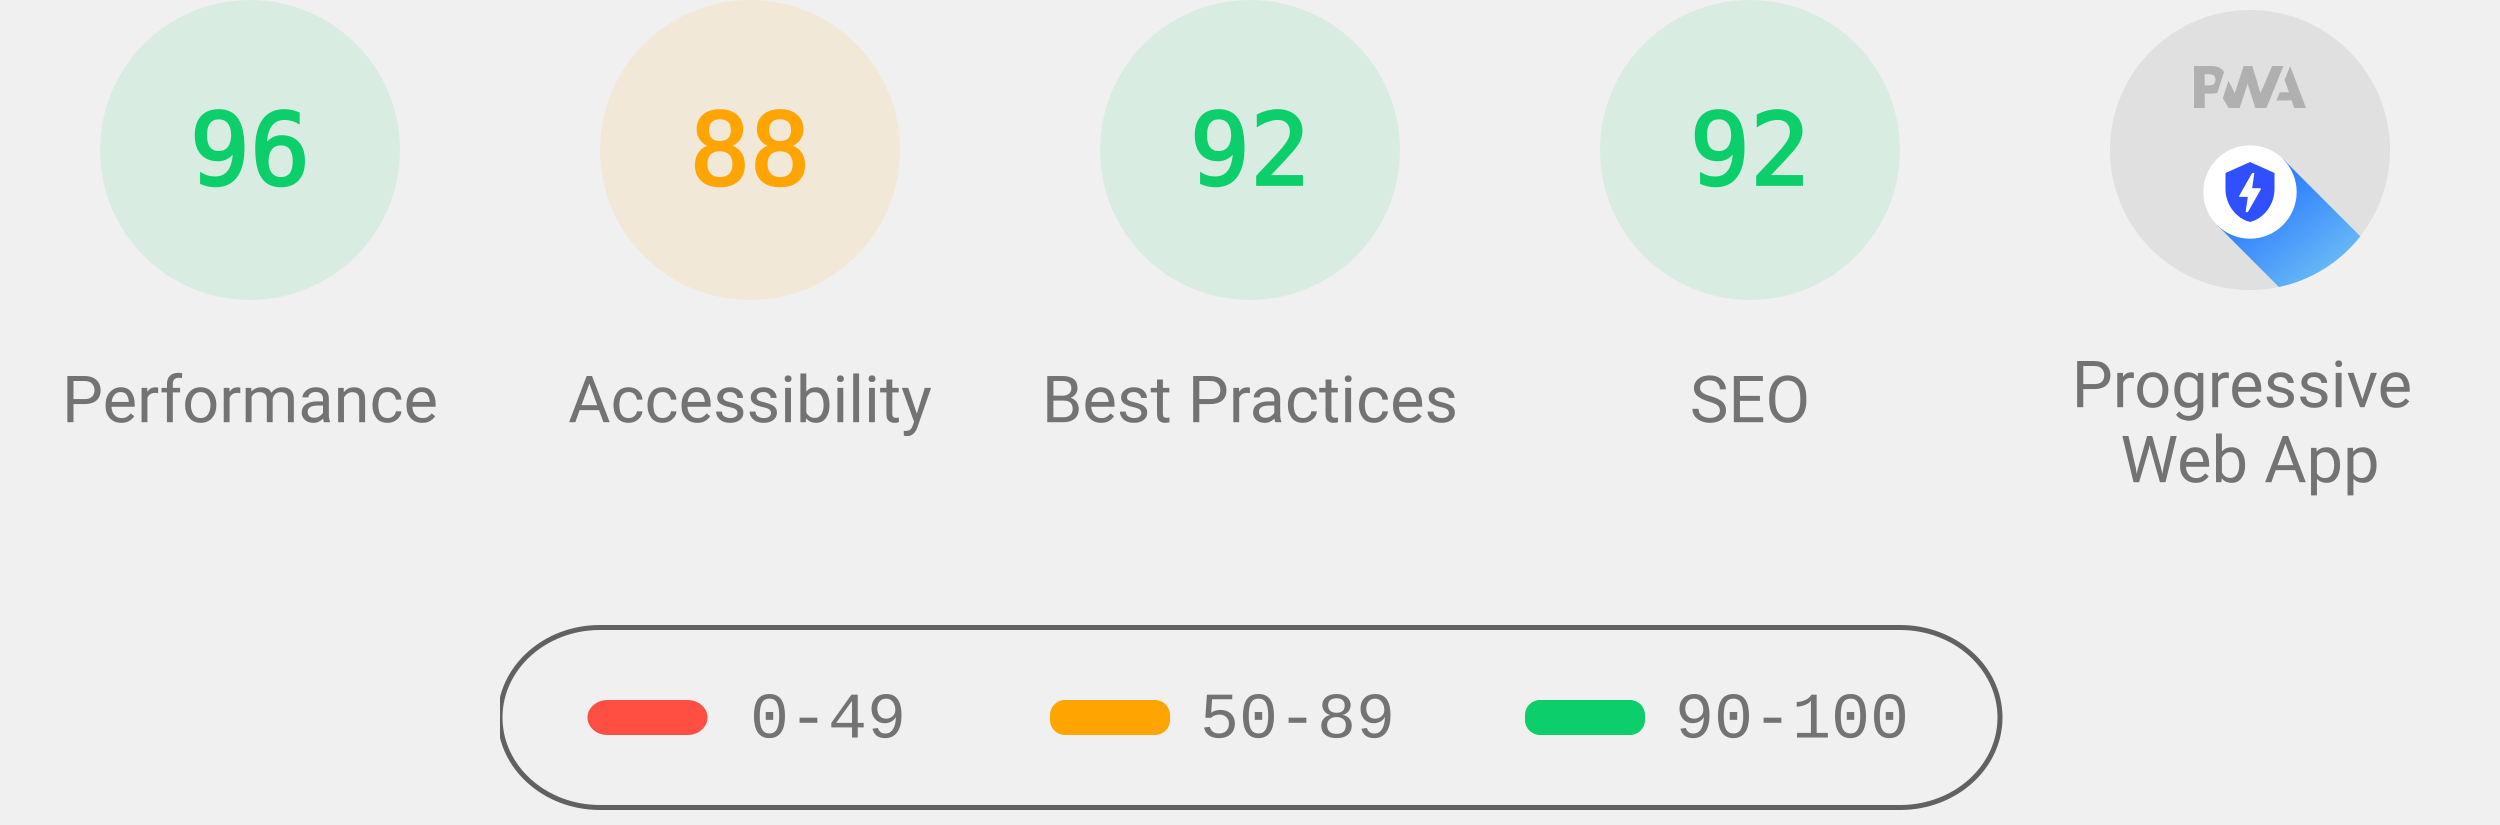
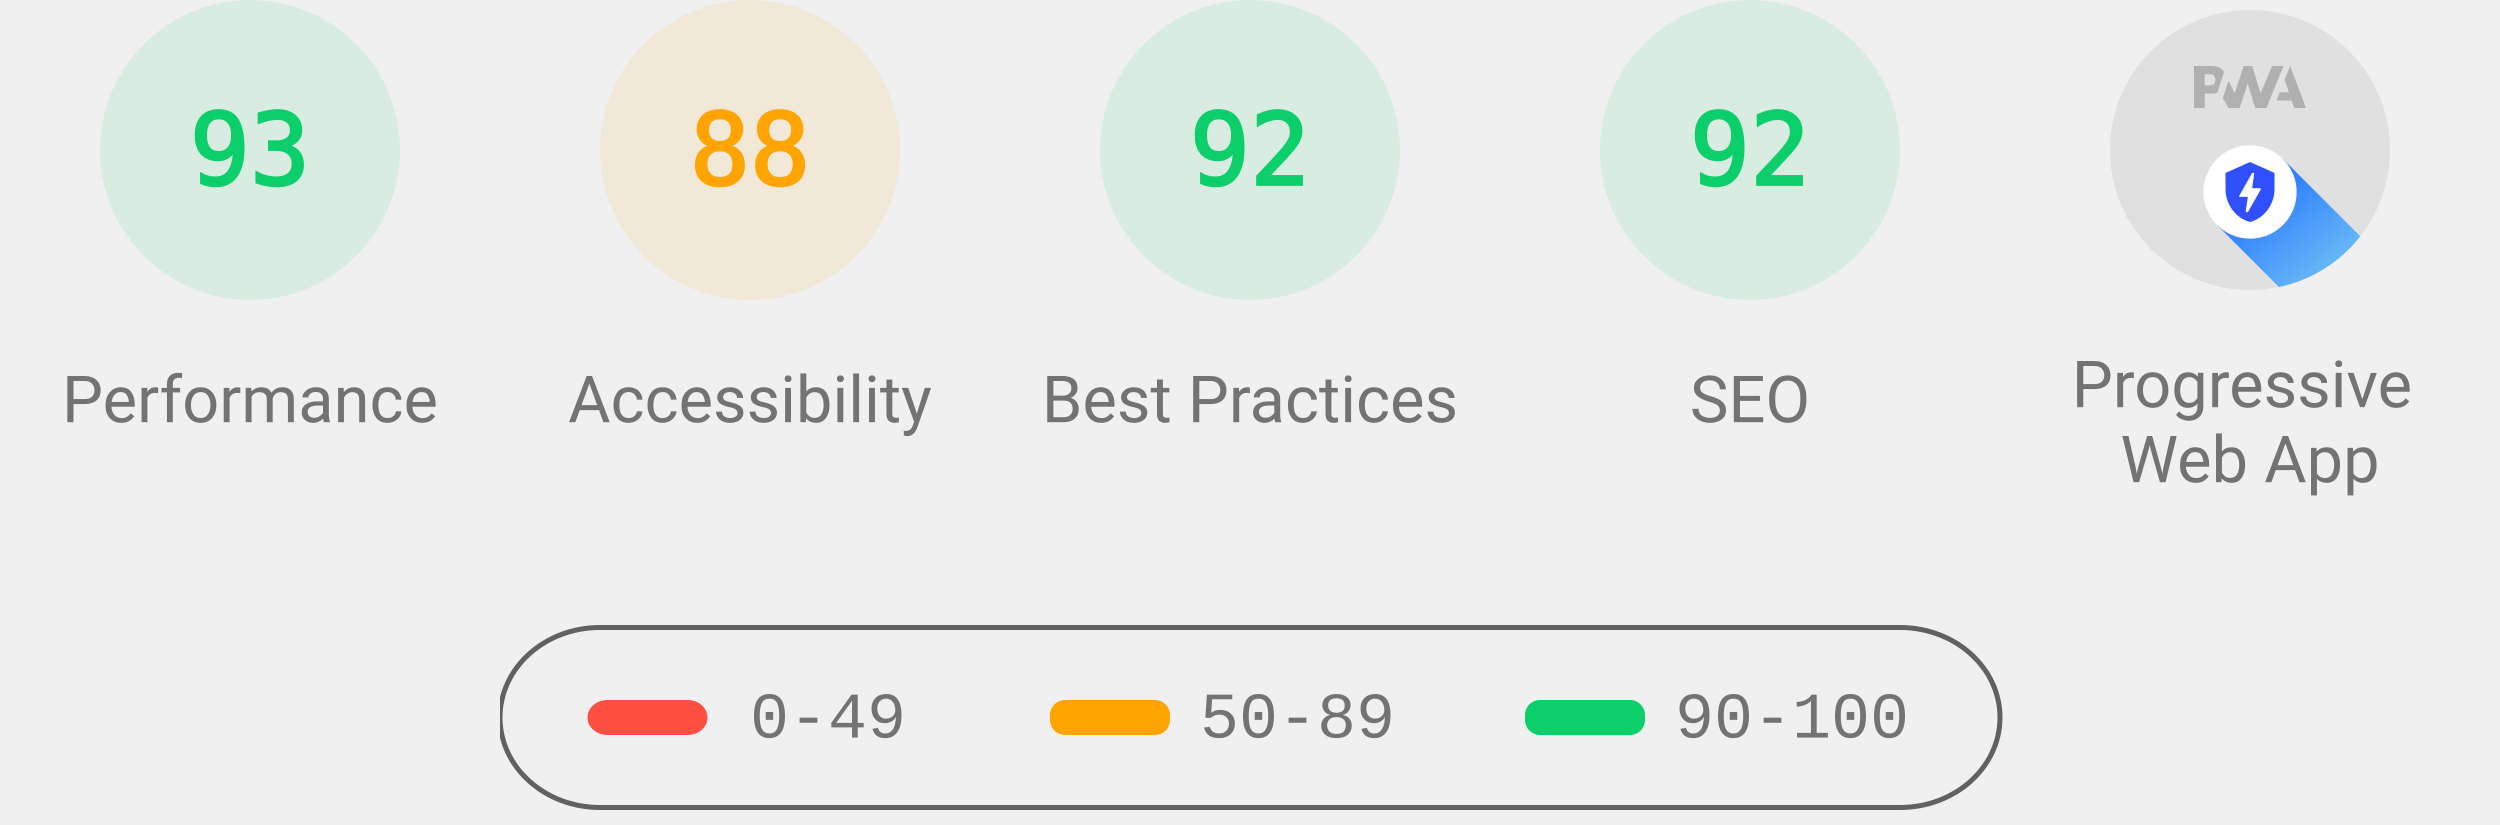
<svg xmlns="http://www.w3.org/2000/svg" class="theme--agnostic" fill="none" width="1000" height="330">
  <style>
			.gauge-base {
				opacity: 0.1
			}

			.gauge-arc {
				fill: none;
				animation-delay: 250ms;
				stroke-linecap: round;
				transform: rotate(-90deg);
				transform-origin: 100px 60px;
				animation: load-gauge 1s ease forwards
			}

			.guage-text {
				font-size: 40px;
				font-family: monospace;
				text-align: center
			}

			.guage-red {
				color: #ff4e42;
				fill: #ff4e42;
				stroke: #ff4e42
			}
			.guage-orange {
				color: #ffa400;
				fill: #ffa400;
				stroke: #ffa400
			}
			.guage-green {
				color: #0cce6b;
				fill: #0cce6b;
				stroke: #0cce6b
			}
			.theme--agnostic .guage-undefined {
				color: #5c5c5c;
				fill: #5c5c5c;
				stroke: #5c5c5c
			}
			.theme--light .guage-undefined {
				color: #1e1e1e;
				fill: #1e1e1e;
				stroke: #1e1e1e
			}
			.theme--dark .guage-undefined {
				color: #f5f5f5;
				fill: #f5f5f5;
				stroke: #f5f5f5
			}

			.guage-title {
				stroke: none;
				font-size: 26px;
				line-height: 26px;
				font-family: Roboto, Halvetica, Arial, sans-serif
			}
			.metric.guage-title {
				font-family: 'Courier New', Courier, monospace
			}
			.theme--agnostic .guage-title {
				color: #737373;
				fill: #737373
			}
			.theme--light .guage-title {
				color: #212121;
				fill: #212121
			}
			.theme--dark .guage-title {
				color: #f5f5f5;
				fill: #f5f5f5
			}

			@keyframes load-gauge {
				from {
					stroke-dasharray: 0 352.858
				}
			}
			.lh-gauge--pwa__disc {
				fill: #e0e0e0
			}
			.lh-gauge--pwa__logo {
				position: relative;
				fill: #b0b0b0
			}
			.lh-gauge--pwa__invisible {
				display: none
			}
			.lh-gauge--pwa__visible {
				display: inline
			}
			.guage-invisible {
				display: none
			}
			.lh-gauge--pwa__logo--primary-color {
				fill: #304ffe
			}
			.theme--agnostic .lh-gauge--pwa__logo--secondary-color {
				fill: #787878
			}
			.theme--light .lh-gauge--pwa__logo--secondary-color {
				fill: #3d3d3d
			}
			.theme--dark .lh-gauge--pwa__logo--secondary-color {
				fill: #d8b6b6
			}
			.theme--light #svg_2 {
				stroke: #00000022
			}
			.theme--agnostic #svg_2 {
				stroke: #616161
			}
			.theme--light #svg_2 {
				stroke: #00000022
			}
			.theme--dark #svg_2 {
				stroke: #f5f5f566
			}
		</style>
  <svg class="guage-div guage-perf guage-green" viewBox="0 0 200 200" width="200" height="200" x="0" y="0">
    <circle class="gauge-base" r="56" cx="100" cy="60" stroke-width="8" />
-     <circle class="gauge-arc guage-arc-1" r="56" cx="100" cy="60" stroke-width="8" style="stroke-dasharray: 337.784, 351.858;" />
-     <text class="guage-text" x="100px" y="60px" alignment-baseline="central" dominant-baseline="central" text-anchor="middle">96</text>
+     <circle class="gauge-arc guage-arc-1" r="56" cx="100" cy="60" stroke-width="8" style="stroke-dasharray: 327.228, 351.858;" />
+     <text class="guage-text" x="100px" y="60px" alignment-baseline="central" dominant-baseline="central" text-anchor="middle">93</text>
    <text class="guage-title" x="100px" y="160px" alignment-baseline="central" dominant-baseline="central" text-anchor="middle">Performance</text>
  </svg>,<svg class="guage-div guage-perf guage-orange" viewBox="0 0 200 200" width="200" height="200" x="200" y="0">
    <circle class="gauge-base" r="56" cx="100" cy="60" stroke-width="8" />
    <circle class="gauge-arc guage-arc-1" r="56" cx="100" cy="60" stroke-width="8" style="stroke-dasharray: 309.635, 351.858;" />
    <text class="guage-text" x="100px" y="60px" alignment-baseline="central" dominant-baseline="central" text-anchor="middle">88</text>
    <text class="guage-title" x="100px" y="160px" alignment-baseline="central" dominant-baseline="central" text-anchor="middle">Accessibility</text>
  </svg>,<svg class="guage-div guage-perf guage-green" viewBox="0 0 200 200" width="200" height="200" x="400" y="0">
    <circle class="gauge-base" r="56" cx="100" cy="60" stroke-width="8" />
    <circle class="gauge-arc guage-arc-1" r="56" cx="100" cy="60" stroke-width="8" style="stroke-dasharray: 323.709, 351.858;" />
    <text class="guage-text" x="100px" y="60px" alignment-baseline="central" dominant-baseline="central" text-anchor="middle">92</text>
    <text class="guage-title" x="100px" y="160px" alignment-baseline="central" dominant-baseline="central" text-anchor="middle">Best Practices</text>
  </svg>,<svg class="guage-div guage-perf guage-green" viewBox="0 0 200 200" width="200" height="200" x="600" y="0">
    <circle class="gauge-base" r="56" cx="100" cy="60" stroke-width="8" />
    <circle class="gauge-arc guage-arc-1" r="56" cx="100" cy="60" stroke-width="8" style="stroke-dasharray: 323.709, 351.858;" />
    <text class="guage-text" x="100px" y="60px" alignment-baseline="central" dominant-baseline="central" text-anchor="middle">92</text>
    <text class="guage-title" x="100px" y="160px" alignment-baseline="central" dominant-baseline="central" text-anchor="middle">SEO</text>
  </svg>,<svg class="guage-div guage-pwa" viewBox="0 0 200 200" width="200" height="200" x="800" y="0">
    <svg viewBox="0 0 60 60" width="112" height="112" x="44" y="4">
      <defs>
        <linearGradient id="lh-gauge--pwa__check-circle__gradient-0" x1="50%" y1="0%" x2="50%" y2="100%">
          <stop stop-color="#00C852" offset="0%" />
          <stop stop-color="#009688" offset="100%" />
        </linearGradient>
        <linearGradient id="lh-gauge--pwa__installable__shadow-gradient-0" x1="76.056%" x2="24.111%" y1="82.995%" y2="24.735%">
          <stop stop-color="#A5D6A7" offset="0%" />
          <stop stop-color="#80CBC4" offset="100%" />
        </linearGradient>
        <linearGradient id="lh-gauge--pwa__fast-reliable__shadow-gradient-0" x1="76.056%" y1="82.995%" x2="25.678%" y2="26.493%">
          <stop stop-color="#64B5F6" offset="0%" />
          <stop stop-color="#2979FF" offset="100%" />
        </linearGradient>
        <g id="lh-gauge--pwa__fast-reliable-badge-0">
          <circle fill="#FFFFFF" cx="10" cy="10" r="10" />
          <path fill="#304FFE" d="M10 3.58l5.25 2.34v3.5c0 3.23-2.24 6.26-5.25 7-3.01-.74-5.25-3.77-5.25-7v-3.5L10 3.58zm-.47 10.74l2.76-4.83.03-.07c.04-.08 0-.24-.22-.24h-1.64l.47-3.26h-.47l-2.7 4.77c-.02.01.05-.1-.04.05-.09.16-.1.31.18.31h1.63l-.47 3.27h.47z" />
        </g>
        <g id="lh-gauge--pwa__installable-badge-0">
          <circle fill="#FFFFFF" cx="10" cy="10" r="10" />
          <path fill="#009688" d="M10 4.167A5.835 5.835 0 0 0 4.167 10 5.835 5.835 0 0 0 10 15.833 5.835 5.835 0 0 0 15.833 10 5.835 5.835 0 0 0 10 4.167zm2.917 6.416h-2.334v2.334H9.417v-2.334H7.083V9.417h2.334V7.083h1.166v2.334h2.334v1.166z" />
        </g>
      </defs>
      <g stroke="none" fill-rule="nonzero">
        <circle class="lh-gauge--pwa__disc" cx="30" cy="30" r="30" />
        <g class="lh-gauge--pwa__logo">
          <path d="M35.66 19.39l.7-1.75h2L37.4 15 38.6 12l3.4 9h-2.51l-.58-1.61z" />
          <path d="M33.52 21l3.65-9h-2.42l-2.5 5.82L30.5 12h-1.86l-1.9 5.82-1.35-2.65-1.21 3.72L25.4 21h2.38l1.72-5.2 1.64 5.2z" />
          <path fill-rule="nonzero" d="M20.3 17.91h1.48c.45 0 .85-.05 1.2-.15l.39-1.18 1.07-3.3a2.64 2.64 0 0 0-.28-.37c-.55-.6-1.36-.91-2.42-.91H18v9h2.3V17.9zm1.96-3.84c.22.22.33.5.33.87 0 .36-.1.65-.29.87-.2.23-.59.35-1.15.35h-.86v-2.41h.87c.52 0 .89.1 1.1.32z" />
        </g>
        <rect class="lh-gauge--pwa__component lh-gauge--pwa__na-line lh-gauge--pwa__invisible" fill="#FFFFFF" x="20" y="32" width="20" height="4" rx="2" />
        <g class="lh-gauge--pwa__component lh-gauge--pwa__fast-reliable-badge lh-gauge--pwa__visible" transform="translate(20, 29)">
          <path fill="url(#lh-gauge--pwa__fast-reliable__shadow-gradient-0)" d="M33.63 19.49A30 30 0 0 1 16.2 30.36L3 17.14 17.14 3l16.49 16.49z" />
          <use href="#lh-gauge--pwa__fast-reliable-badge-0" />
        </g>
        <g class="lh-gauge--pwa__component lh-gauge--pwa__installable-badge lh-gauge--pwa__invisible" transform="translate(20, 29)">
          <path fill="url(#lh-gauge--pwa__installable__shadow-gradient-0)" d="M33.629 19.487c-4.272 5.453-10.391 9.39-17.415 10.869L3 17.142 17.142 3 33.63 19.487z" />
          <use href="#lh-gauge--pwa__installable-badge-0" />
        </g>
        <g class="lh-gauge--pwa__component lh-gauge--pwa__fast-reliable-installable-badges lh-gauge--pwa__invisible">
          <g transform="translate(8, 29)">
            <path fill="url(#lh-gauge--pwa__fast-reliable__shadow-gradient-0)" d="M16.321 30.463L3 17.143 17.142 3l22.365 22.365A29.864 29.864 0 0 1 22 31c-1.942 0-3.84-.184-5.679-.537z" />
            <use href="#lh-gauge--pwa__fast-reliable-badge-0" />
          </g>
          <g transform="translate(32, 29)">
            <path fill="url(#lh-gauge--pwa__installable__shadow-gradient-0)" d="M25.982 11.84a30.107 30.107 0 0 1-13.08 15.203L3 17.143 17.142 3l8.84 8.84z" />
            <use href="#lh-gauge--pwa__installable-badge-0" />
          </g>
        </g>
        <g class="lh-gauge--pwa__component lh-gauge--pwa__check-circle lh-gauge--pwa__invisible" transform="translate(18, 28)">
          <circle fill="#FFFFFF" cx="12" cy="12" r="12" />
          <path fill="url(#lh-gauge--pwa__check-circle__gradient-0)" d="M12 2a10 10 0 1 0 0 20 10 10 0 0 0 0-20zm-2 15l-5-5 1.41-1.41L10 14.17l7.59-7.59L19 8l-9 9z" />
        </g>
      </g>
    </svg>
    <text class="guage-title" y="160px" alignment-baseline="central" dominant-baseline="central" text-anchor="middle">
      <tspan x="100px" dy="-6px">Progressive</tspan>
      <tspan x="100px" dy="30px">Web App</tspan>
    </text>
  </svg>
  <svg width="604" height="76" x="200" y="250">
    <g>
      <rect fill="none" id="canvas_background" height="80" width="604" y="-1" x="-1" />
      <g display="none" overflow="visible" y="0" x="0" height="100%" width="100%" id="canvasGrid">
        <rect fill="url(#gridpattern)" stroke-width="0" y="0" x="0" height="100%" width="100%" />
      </g>
    </g>
    <g>
      <rect fill-opacity="0" stroke-width="2" rx="40" id="svg_2" height="72" width="600" y="1" x="0" fill="#000000" />
      <rect stroke="#000" rx="8" id="svg_3" height="14" width="48" y="30" x="35" stroke-opacity="null" stroke-width="0" fill="#ff4e42" />
      <rect stroke="#000" rx="6" id="svg_4" height="14" width="48" y="30" x="220" stroke-opacity="null" stroke-width="0" fill="#ffa400" />
      <rect stroke="#000" rx="6" id="svg_5" height="14" width="48" y="30" x="410" stroke-opacity="null" stroke-width="0" fill="#0cce6b" />
      <text class="metric guage-title" xml:space="preserve" text-anchor="start" font-size="26" id="svg_6" y="45" x="100" stroke-opacity="null" stroke-width="0" stroke="#000">0-49</text>
      <text class="metric guage-title" xml:space="preserve" text-anchor="start" font-size="26" id="svg_7" y="45" x="280" stroke-opacity="null" stroke-width="0" stroke="#000">50-89</text>
      <text class="metric guage-title" xml:space="preserve" text-anchor="start" font-size="26" id="svg_8" y="45" x="470" stroke-opacity="null" stroke-width="0" stroke="#000">90-100</text>
    </g>
  </svg>
</svg>
